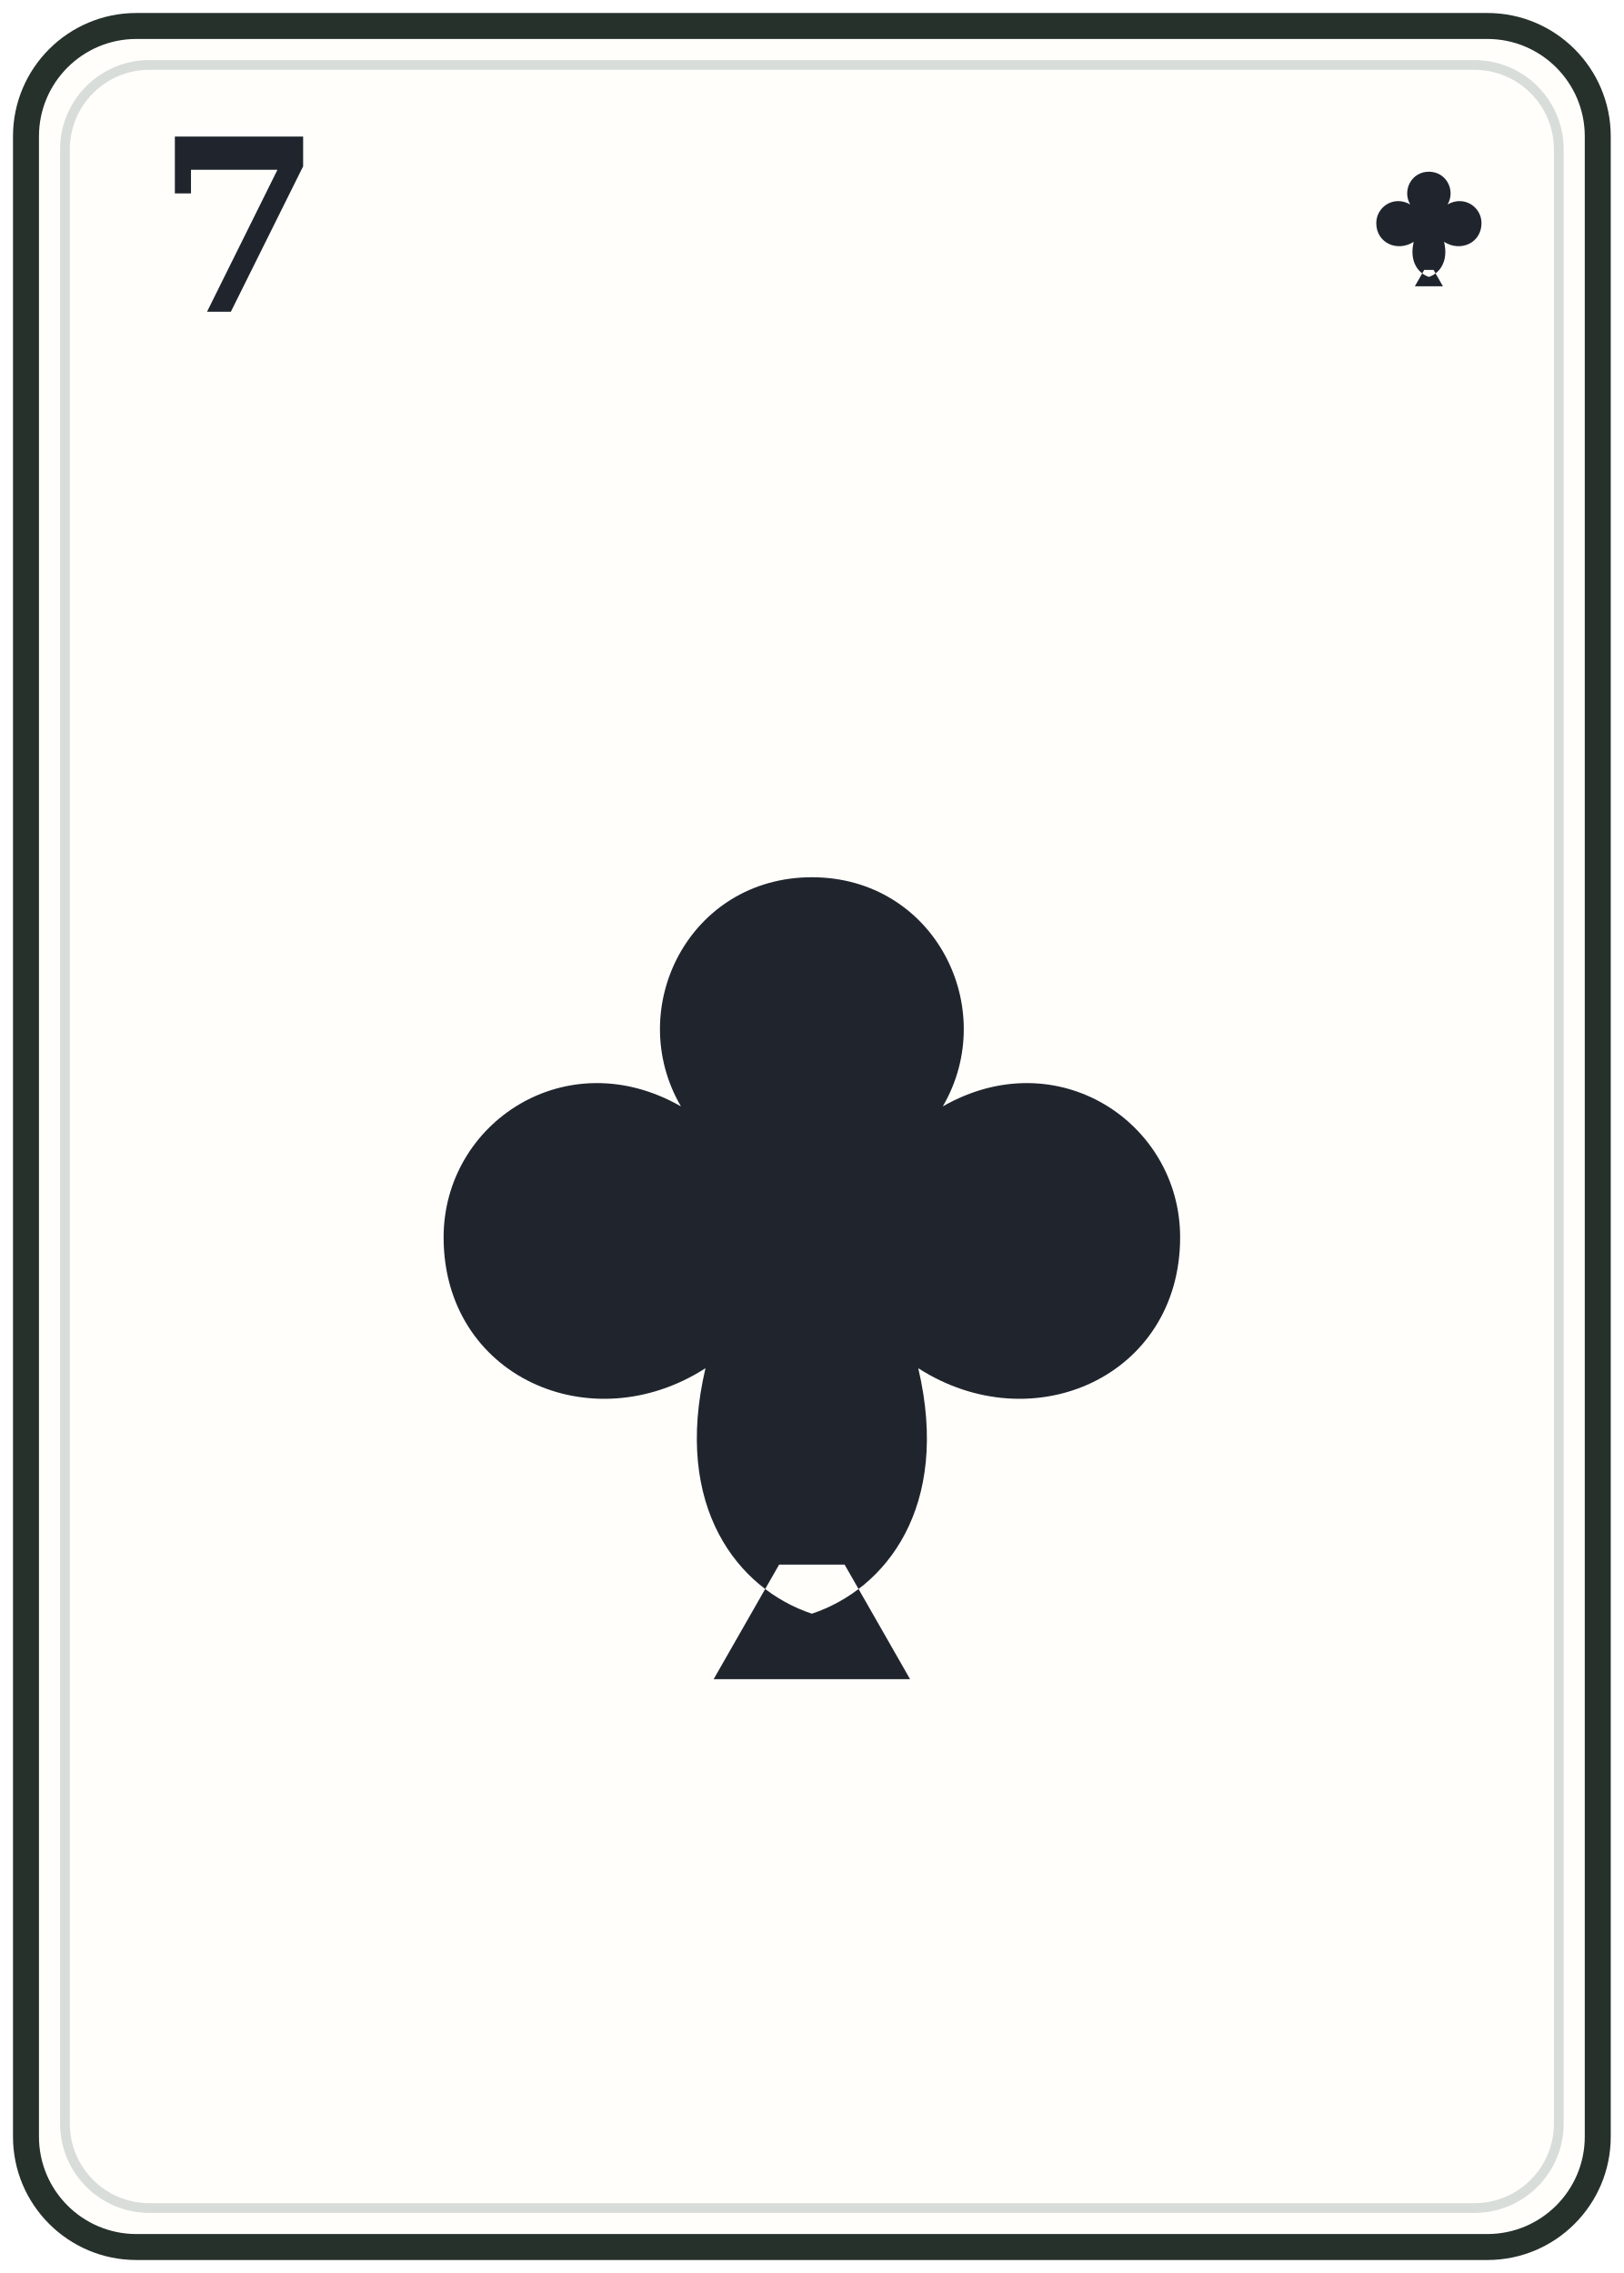
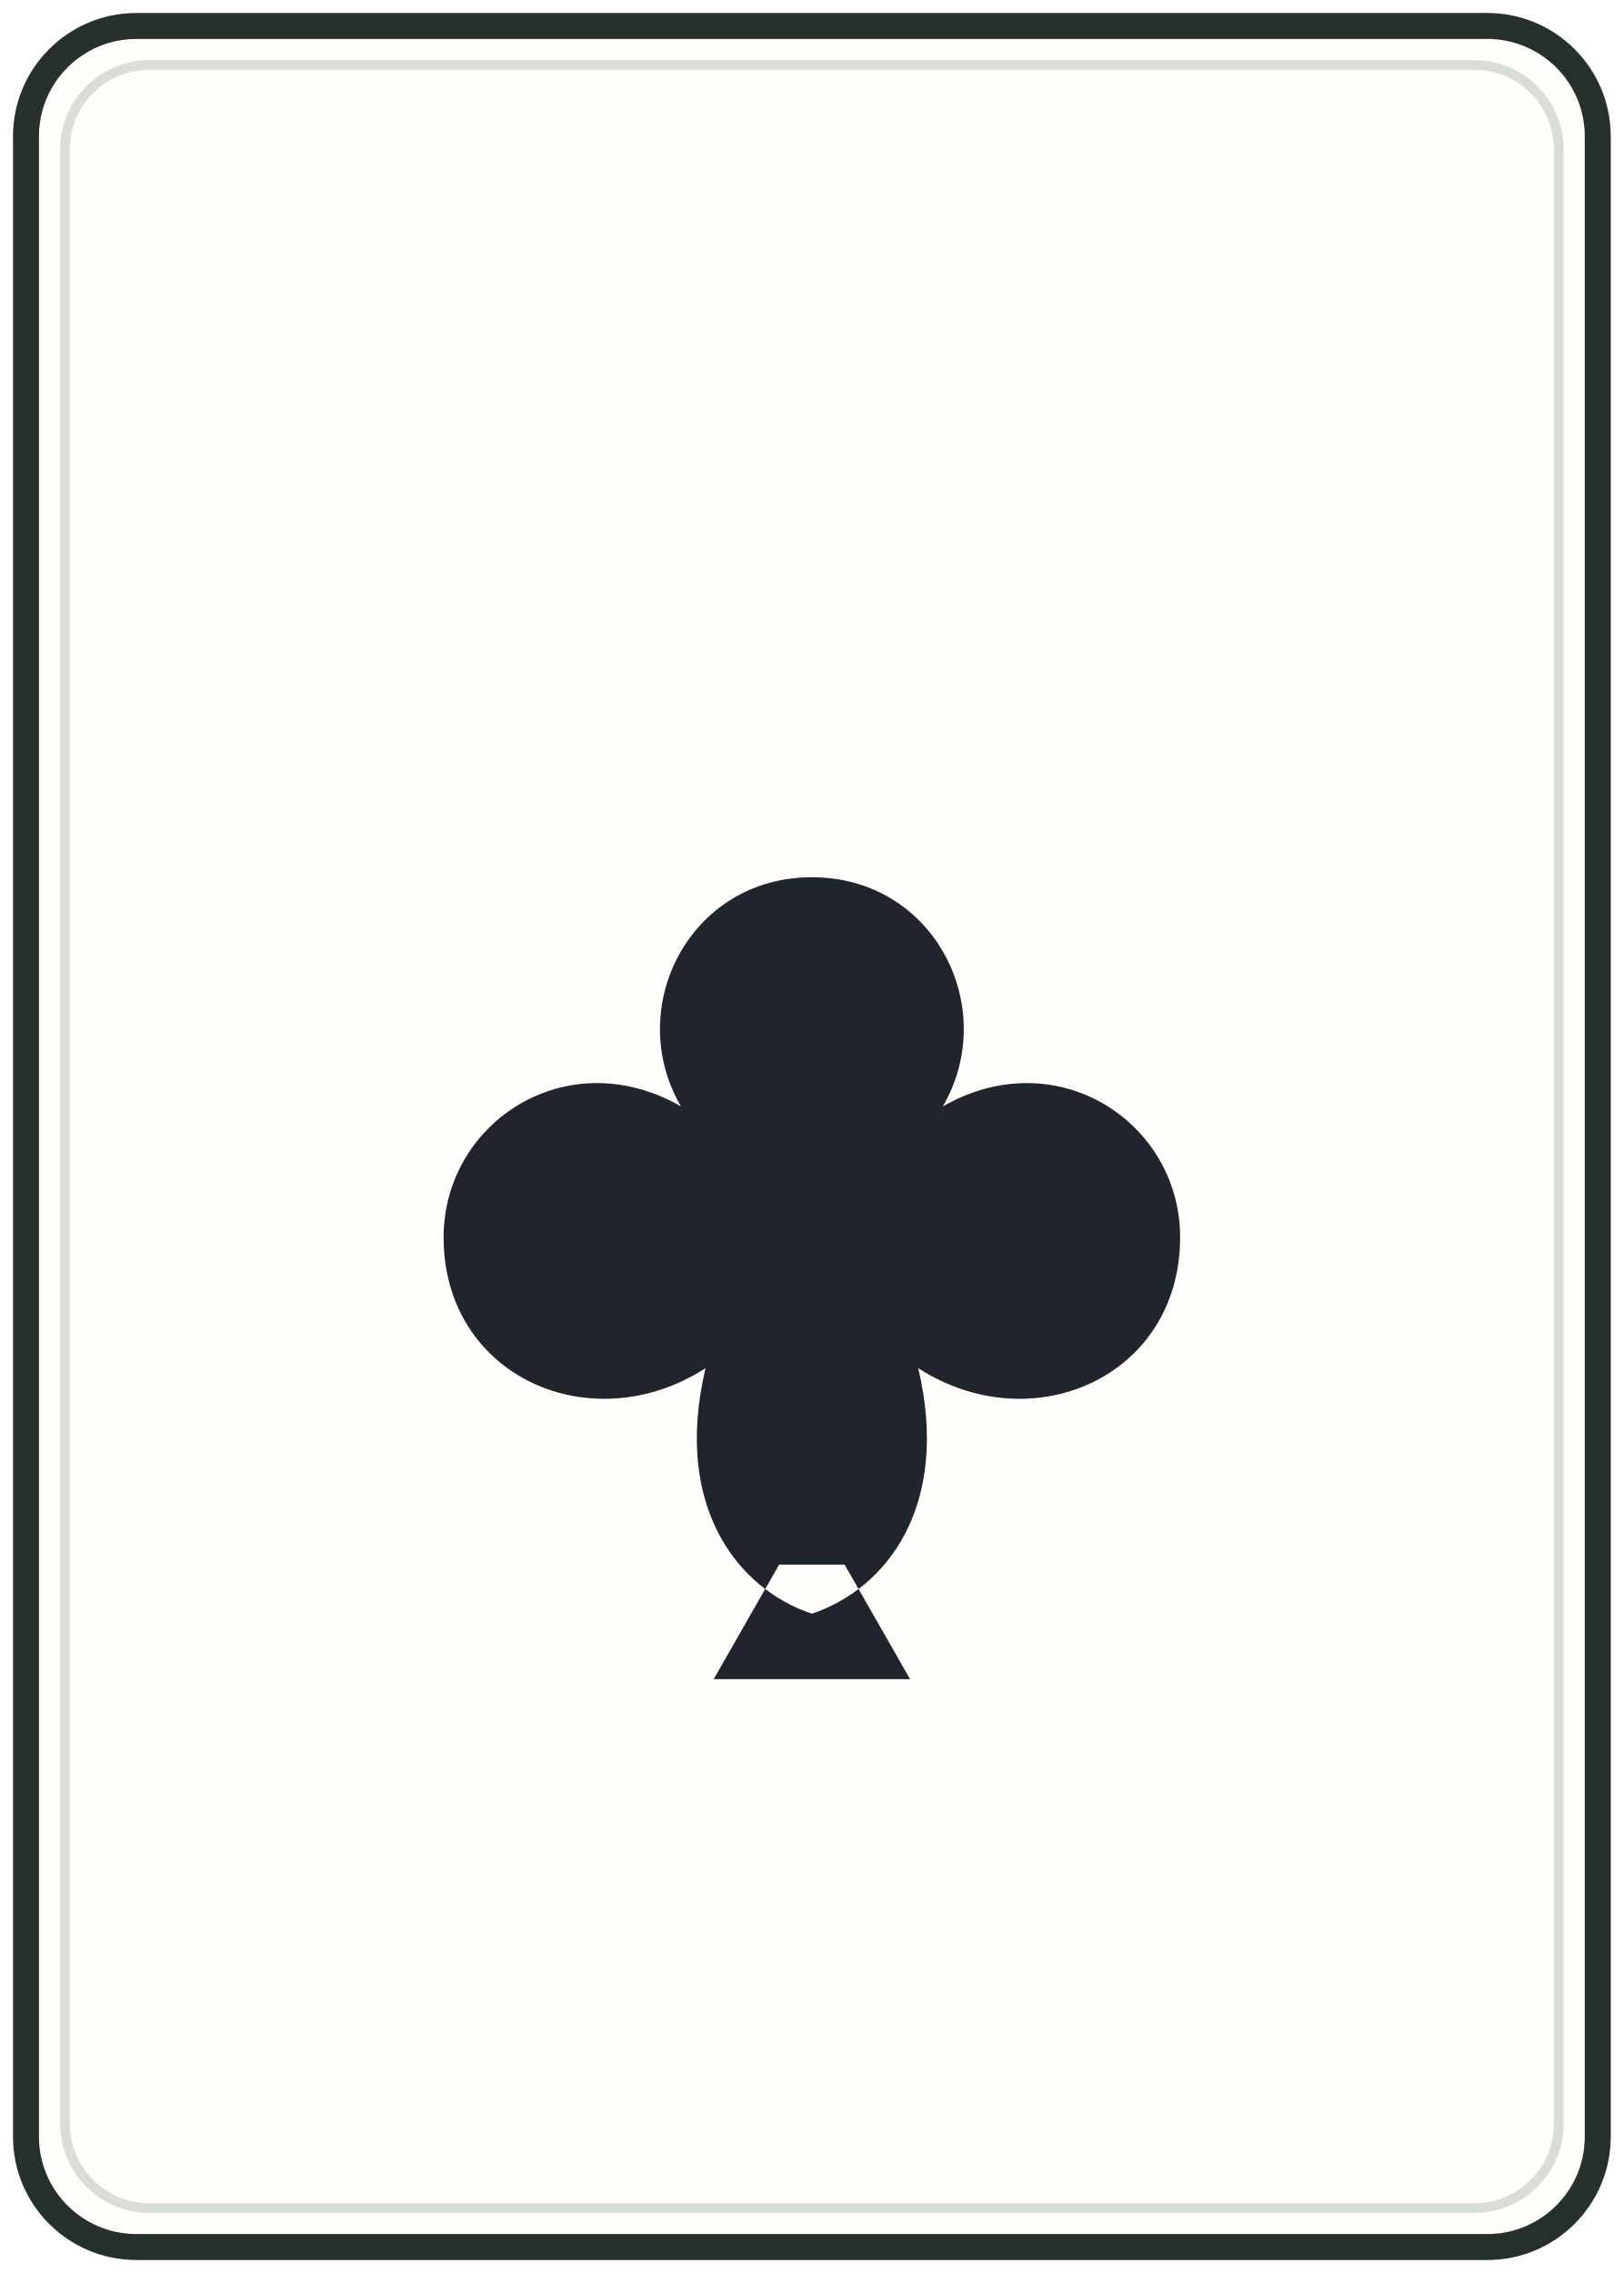
<svg xmlns="http://www.w3.org/2000/svg" width="250" height="350" viewBox="0 0 250 350">
  <rect x="4" y="4" width="242" height="342" rx="17" fill="#fffefb" stroke="#26312c" stroke-width="4" />
  <rect x="10" y="10" width="230" height="330" rx="13" fill="none" stroke="#d8ddd9" stroke-width="1.5" />
-   <text x="24" y="48" font-family="DejaVu Serif,serif" font-weight="bold" font-size="37" fill="#20252d">7</text>
-   <g transform="translate(211.0,25.0) rotate(0 9.0 9.0) scale(0.18)" fill="#20252d">
-     <path d="M50 8C35 8 27 24 34 36 20 28 5 38 5 52c0 17 18 25 32 16-4 17 4 27 13 30 9-3 17-13 13-30 14 9 32 1 32-16 0-14-15-24-29-16 7-12-1-28-16-28Zm-4 84h8l8 14H38Z" />
-   </g>
  <g transform="translate(62.0,125.0) rotate(0 63.0 63.0) scale(1.26)" fill="#20252d">
    <path d="M50 8C35 8 27 24 34 36 20 28 5 38 5 52c0 17 18 25 32 16-4 17 4 27 13 30 9-3 17-13 13-30 14 9 32 1 32-16 0-14-15-24-29-16 7-12-1-28-16-28Zm-4 84h8l8 14H38Z" />
  </g>
</svg>
